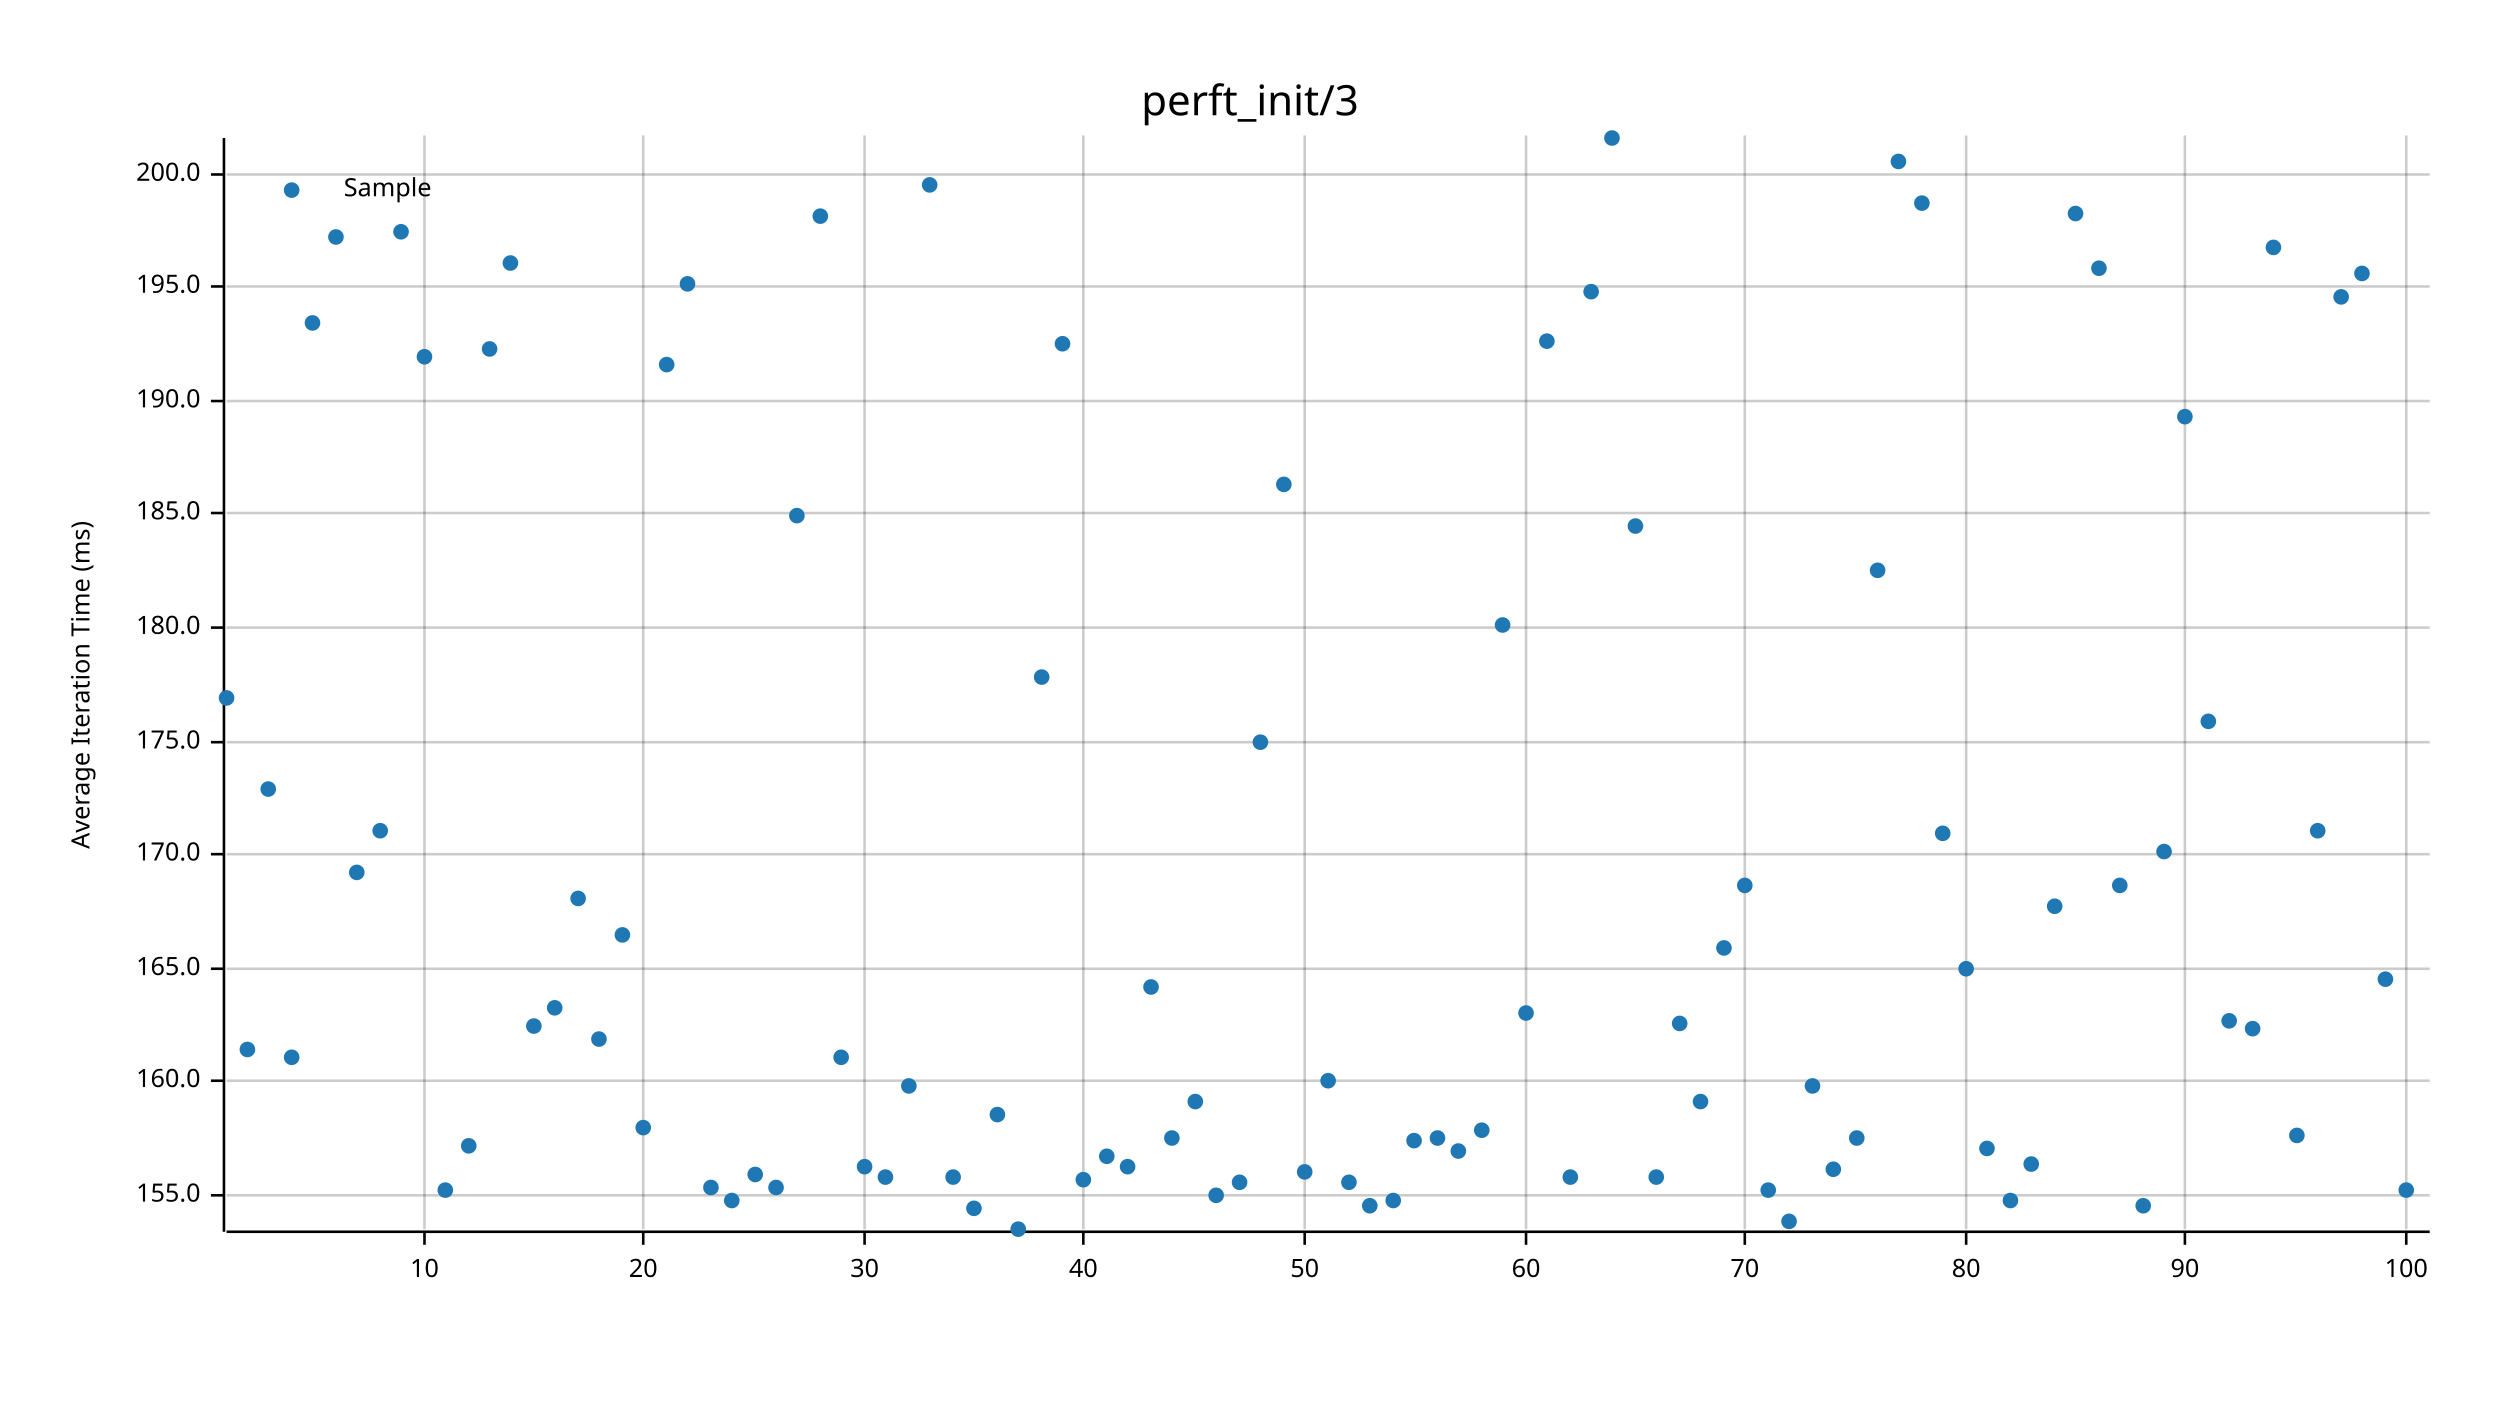
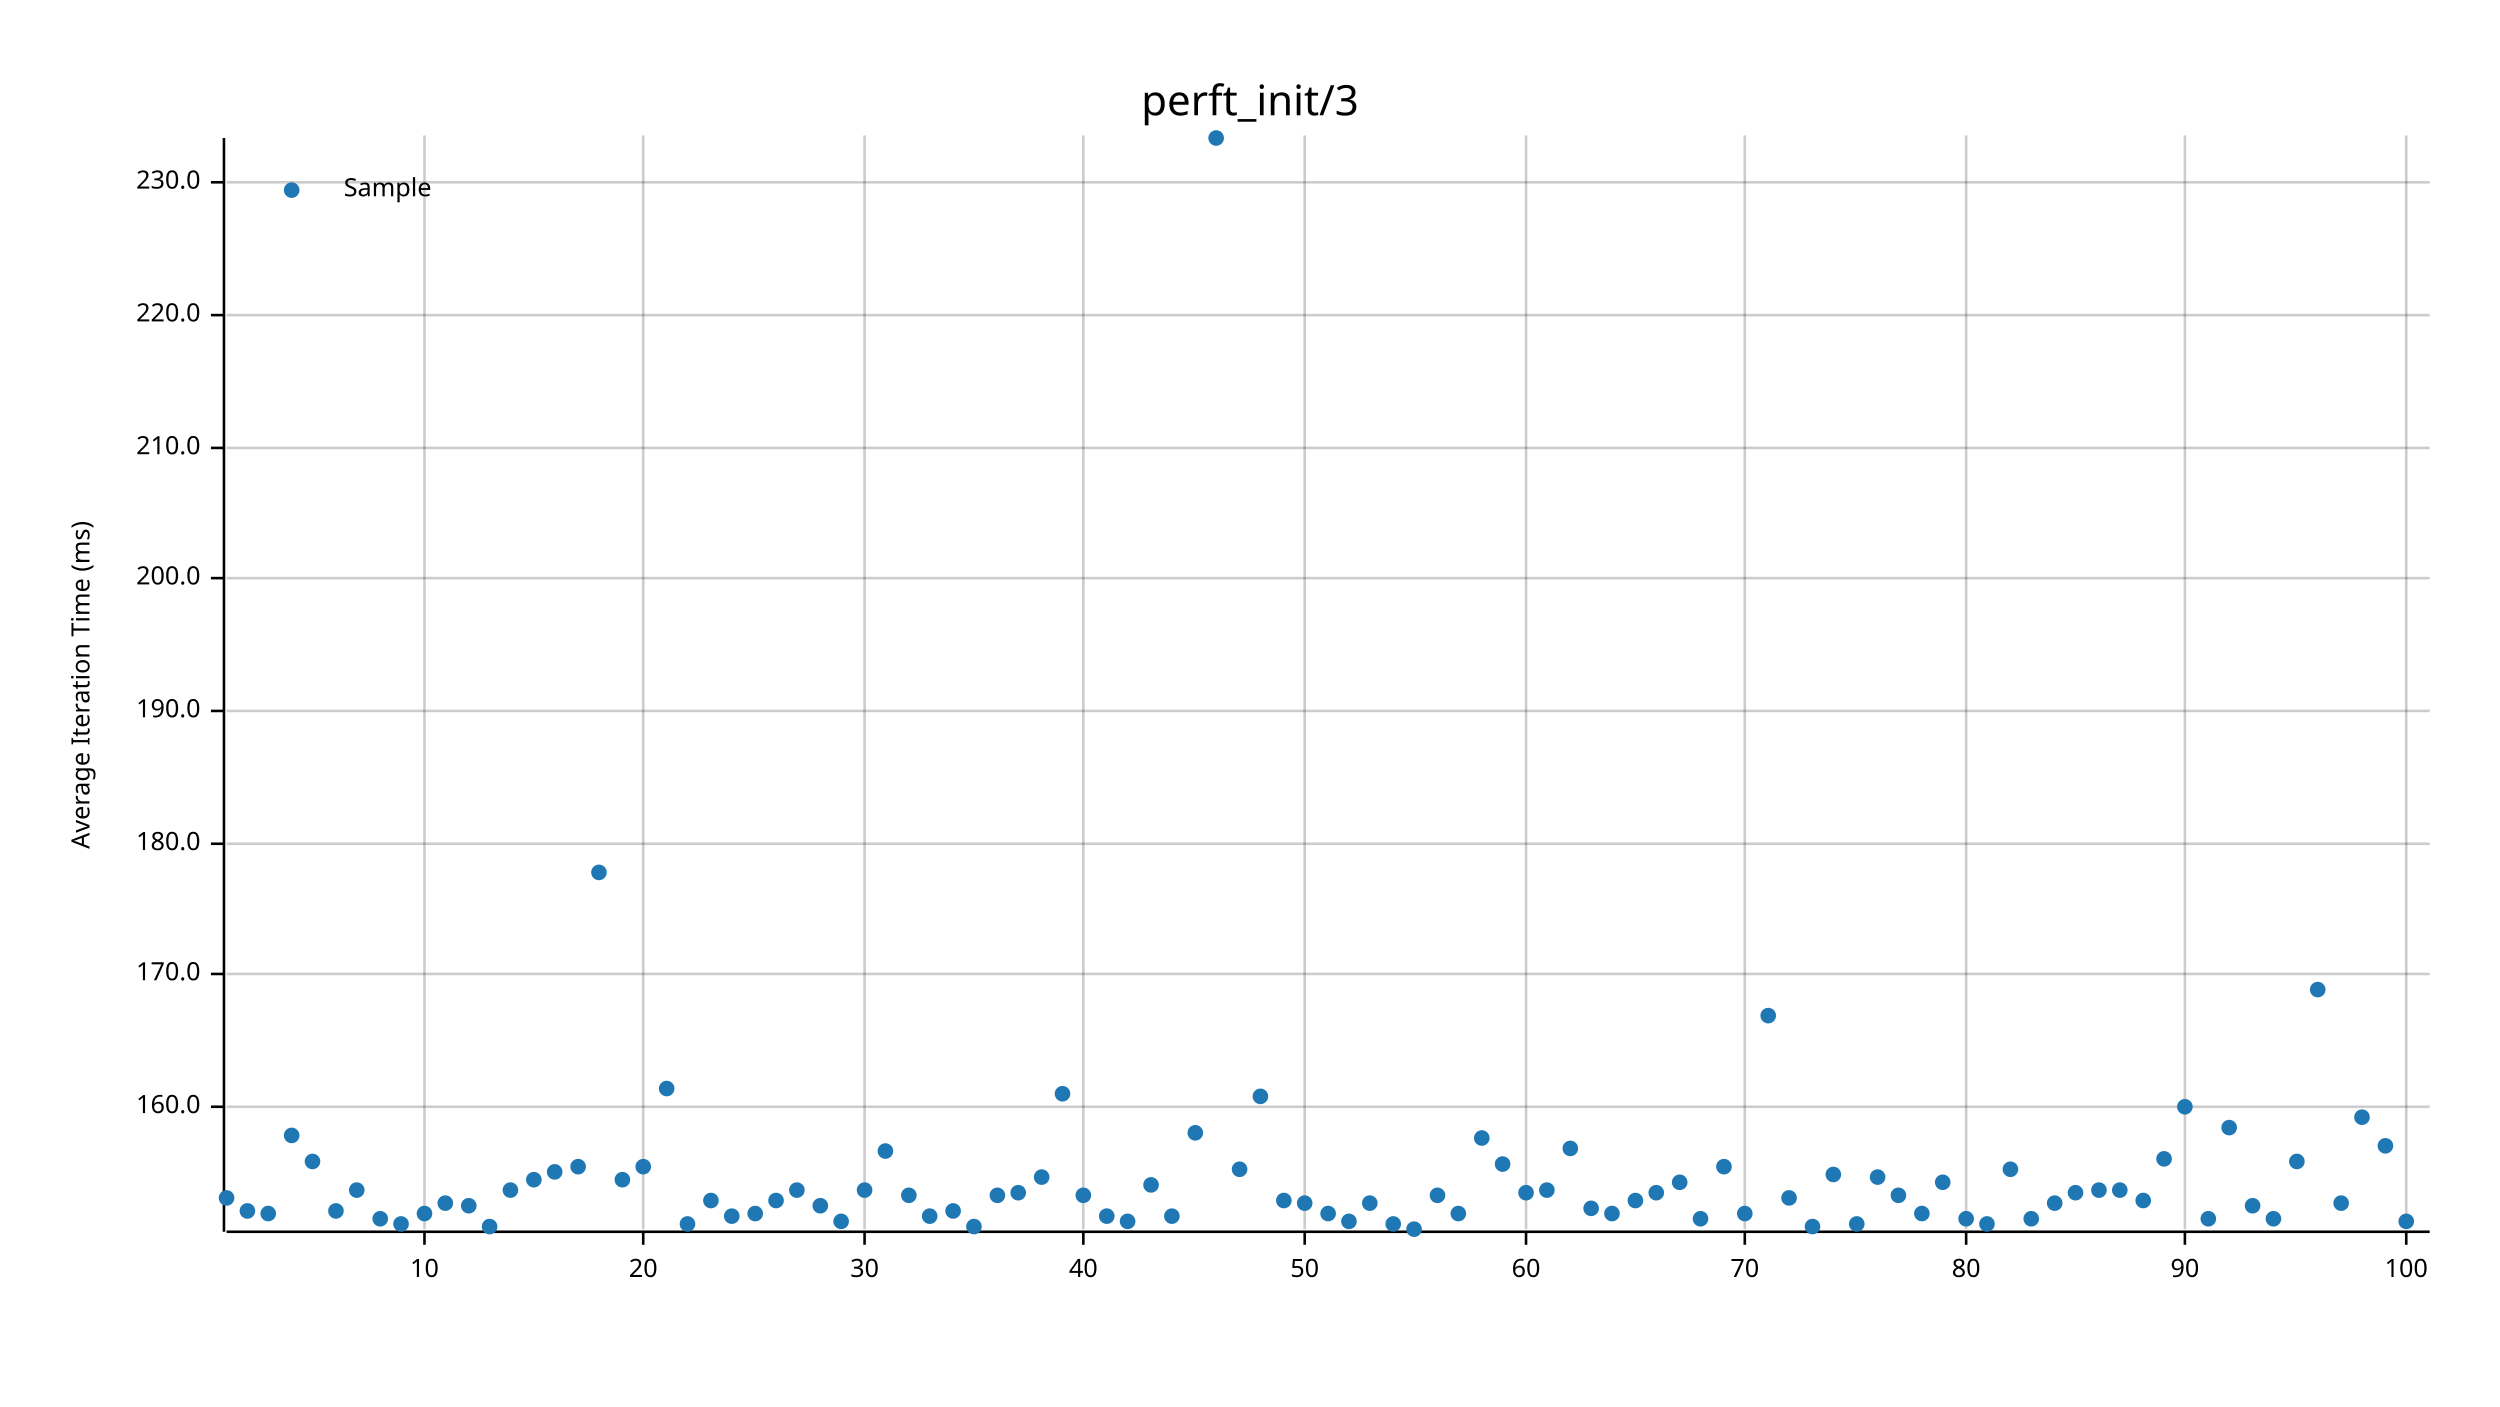
<svg xmlns="http://www.w3.org/2000/svg" width="960" height="540" viewBox="0 0 960 540">
  <text x="480" y="32" dy="0.76em" text-anchor="middle" font-family="sans-serif" font-size="16.129" opacity="1" fill="#000000">
perft_init/3
</text>
  <text x="27" y="263" dy="0.76em" text-anchor="middle" font-family="sans-serif" font-size="9.677" opacity="1" fill="#000000" transform="rotate(270, 27, 263)">
Average Iteration Time (ms)
</text>
  <line opacity="0.2" stroke="#000000" stroke-width="1" x1="163" y1="472" x2="163" y2="52" />
  <line opacity="0.2" stroke="#000000" stroke-width="1" x1="247" y1="472" x2="247" y2="52" />
  <line opacity="0.2" stroke="#000000" stroke-width="1" x1="332" y1="472" x2="332" y2="52" />
  <line opacity="0.2" stroke="#000000" stroke-width="1" x1="416" y1="472" x2="416" y2="52" />
  <line opacity="0.2" stroke="#000000" stroke-width="1" x1="501" y1="472" x2="501" y2="52" />
  <line opacity="0.2" stroke="#000000" stroke-width="1" x1="586" y1="472" x2="586" y2="52" />
  <line opacity="0.2" stroke="#000000" stroke-width="1" x1="670" y1="472" x2="670" y2="52" />
  <line opacity="0.2" stroke="#000000" stroke-width="1" x1="755" y1="472" x2="755" y2="52" />
  <line opacity="0.2" stroke="#000000" stroke-width="1" x1="839" y1="472" x2="839" y2="52" />
  <line opacity="0.2" stroke="#000000" stroke-width="1" x1="924" y1="472" x2="924" y2="52" />
-   <line opacity="0.2" stroke="#000000" stroke-width="1" x1="87" y1="459" x2="933" y2="459" />
-   <line opacity="0.2" stroke="#000000" stroke-width="1" x1="87" y1="415" x2="933" y2="415" />
-   <line opacity="0.2" stroke="#000000" stroke-width="1" x1="87" y1="372" x2="933" y2="372" />
-   <line opacity="0.2" stroke="#000000" stroke-width="1" x1="87" y1="328" x2="933" y2="328" />
-   <line opacity="0.2" stroke="#000000" stroke-width="1" x1="87" y1="285" x2="933" y2="285" />
-   <line opacity="0.2" stroke="#000000" stroke-width="1" x1="87" y1="241" x2="933" y2="241" />
-   <line opacity="0.2" stroke="#000000" stroke-width="1" x1="87" y1="197" x2="933" y2="197" />
-   <line opacity="0.2" stroke="#000000" stroke-width="1" x1="87" y1="154" x2="933" y2="154" />
-   <line opacity="0.2" stroke="#000000" stroke-width="1" x1="87" y1="110" x2="933" y2="110" />
-   <line opacity="0.2" stroke="#000000" stroke-width="1" x1="87" y1="67" x2="933" y2="67" />
+   <line opacity="0.2" stroke="#000000" stroke-width="1" x1="87" y1="425" x2="933" y2="425" />
+   <line opacity="0.2" stroke="#000000" stroke-width="1" x1="87" y1="374" x2="933" y2="374" />
+   <line opacity="0.2" stroke="#000000" stroke-width="1" x1="87" y1="324" x2="933" y2="324" />
+   <line opacity="0.2" stroke="#000000" stroke-width="1" x1="87" y1="273" x2="933" y2="273" />
+   <line opacity="0.2" stroke="#000000" stroke-width="1" x1="87" y1="222" x2="933" y2="222" />
+   <line opacity="0.2" stroke="#000000" stroke-width="1" x1="87" y1="172" x2="933" y2="172" />
+   <line opacity="0.2" stroke="#000000" stroke-width="1" x1="87" y1="121" x2="933" y2="121" />
+   <line opacity="0.2" stroke="#000000" stroke-width="1" x1="87" y1="70" x2="933" y2="70" />
  <polyline fill="none" opacity="1" stroke="#000000" stroke-width="1" points="86,53 86,473 " />
-   <text x="77" y="459" dy="0.5ex" text-anchor="end" font-family="sans-serif" font-size="9.677" opacity="1" fill="#000000">
- 155.0
- </text>
-   <polyline fill="none" opacity="1" stroke="#000000" stroke-width="1" points="81,459 86,459 " />
-   <text x="77" y="415" dy="0.5ex" text-anchor="end" font-family="sans-serif" font-size="9.677" opacity="1" fill="#000000">
+   <text x="77" y="425" dy="0.5ex" text-anchor="end" font-family="sans-serif" font-size="9.677" opacity="1" fill="#000000">
160.0
</text>
-   <polyline fill="none" opacity="1" stroke="#000000" stroke-width="1" points="81,415 86,415 " />
-   <text x="77" y="372" dy="0.5ex" text-anchor="end" font-family="sans-serif" font-size="9.677" opacity="1" fill="#000000">
- 165.0
- </text>
-   <polyline fill="none" opacity="1" stroke="#000000" stroke-width="1" points="81,372 86,372 " />
-   <text x="77" y="328" dy="0.5ex" text-anchor="end" font-family="sans-serif" font-size="9.677" opacity="1" fill="#000000">
+   <polyline fill="none" opacity="1" stroke="#000000" stroke-width="1" points="81,425 86,425 " />
+   <text x="77" y="374" dy="0.5ex" text-anchor="end" font-family="sans-serif" font-size="9.677" opacity="1" fill="#000000">
170.0
</text>
-   <polyline fill="none" opacity="1" stroke="#000000" stroke-width="1" points="81,328 86,328 " />
-   <text x="77" y="285" dy="0.5ex" text-anchor="end" font-family="sans-serif" font-size="9.677" opacity="1" fill="#000000">
- 175.0
- </text>
-   <polyline fill="none" opacity="1" stroke="#000000" stroke-width="1" points="81,285 86,285 " />
-   <text x="77" y="241" dy="0.5ex" text-anchor="end" font-family="sans-serif" font-size="9.677" opacity="1" fill="#000000">
+   <polyline fill="none" opacity="1" stroke="#000000" stroke-width="1" points="81,374 86,374 " />
+   <text x="77" y="324" dy="0.5ex" text-anchor="end" font-family="sans-serif" font-size="9.677" opacity="1" fill="#000000">
180.0
</text>
-   <polyline fill="none" opacity="1" stroke="#000000" stroke-width="1" points="81,241 86,241 " />
-   <text x="77" y="197" dy="0.5ex" text-anchor="end" font-family="sans-serif" font-size="9.677" opacity="1" fill="#000000">
- 185.0
- </text>
-   <polyline fill="none" opacity="1" stroke="#000000" stroke-width="1" points="81,197 86,197 " />
-   <text x="77" y="154" dy="0.5ex" text-anchor="end" font-family="sans-serif" font-size="9.677" opacity="1" fill="#000000">
+   <polyline fill="none" opacity="1" stroke="#000000" stroke-width="1" points="81,324 86,324 " />
+   <text x="77" y="273" dy="0.5ex" text-anchor="end" font-family="sans-serif" font-size="9.677" opacity="1" fill="#000000">
190.0
</text>
-   <polyline fill="none" opacity="1" stroke="#000000" stroke-width="1" points="81,154 86,154 " />
-   <text x="77" y="110" dy="0.5ex" text-anchor="end" font-family="sans-serif" font-size="9.677" opacity="1" fill="#000000">
- 195.0
- </text>
-   <polyline fill="none" opacity="1" stroke="#000000" stroke-width="1" points="81,110 86,110 " />
-   <text x="77" y="67" dy="0.5ex" text-anchor="end" font-family="sans-serif" font-size="9.677" opacity="1" fill="#000000">
+   <polyline fill="none" opacity="1" stroke="#000000" stroke-width="1" points="81,273 86,273 " />
+   <text x="77" y="222" dy="0.5ex" text-anchor="end" font-family="sans-serif" font-size="9.677" opacity="1" fill="#000000">
200.0
</text>
-   <polyline fill="none" opacity="1" stroke="#000000" stroke-width="1" points="81,67 86,67 " />
+   <polyline fill="none" opacity="1" stroke="#000000" stroke-width="1" points="81,222 86,222 " />
+   <text x="77" y="172" dy="0.5ex" text-anchor="end" font-family="sans-serif" font-size="9.677" opacity="1" fill="#000000">
+ 210.0
+ </text>
+   <polyline fill="none" opacity="1" stroke="#000000" stroke-width="1" points="81,172 86,172 " />
+   <text x="77" y="121" dy="0.5ex" text-anchor="end" font-family="sans-serif" font-size="9.677" opacity="1" fill="#000000">
+ 220.0
+ </text>
+   <polyline fill="none" opacity="1" stroke="#000000" stroke-width="1" points="81,121 86,121 " />
+   <text x="77" y="70" dy="0.5ex" text-anchor="end" font-family="sans-serif" font-size="9.677" opacity="1" fill="#000000">
+ 230.0
+ </text>
+   <polyline fill="none" opacity="1" stroke="#000000" stroke-width="1" points="81,70 86,70 " />
  <polyline fill="none" opacity="1" stroke="#000000" stroke-width="1" points="87,473 933,473 " />
  <text x="163" y="483" dy="0.76em" text-anchor="middle" font-family="sans-serif" font-size="9.677" opacity="1" fill="#000000">
10
</text>
  <polyline fill="none" opacity="1" stroke="#000000" stroke-width="1" points="163,473 163,478 " />
  <text x="247" y="483" dy="0.76em" text-anchor="middle" font-family="sans-serif" font-size="9.677" opacity="1" fill="#000000">
20
</text>
  <polyline fill="none" opacity="1" stroke="#000000" stroke-width="1" points="247,473 247,478 " />
  <text x="332" y="483" dy="0.76em" text-anchor="middle" font-family="sans-serif" font-size="9.677" opacity="1" fill="#000000">
30
</text>
  <polyline fill="none" opacity="1" stroke="#000000" stroke-width="1" points="332,473 332,478 " />
  <text x="416" y="483" dy="0.76em" text-anchor="middle" font-family="sans-serif" font-size="9.677" opacity="1" fill="#000000">
40
</text>
  <polyline fill="none" opacity="1" stroke="#000000" stroke-width="1" points="416,473 416,478 " />
  <text x="501" y="483" dy="0.76em" text-anchor="middle" font-family="sans-serif" font-size="9.677" opacity="1" fill="#000000">
50
</text>
  <polyline fill="none" opacity="1" stroke="#000000" stroke-width="1" points="501,473 501,478 " />
  <text x="586" y="483" dy="0.76em" text-anchor="middle" font-family="sans-serif" font-size="9.677" opacity="1" fill="#000000">
60
</text>
  <polyline fill="none" opacity="1" stroke="#000000" stroke-width="1" points="586,473 586,478 " />
  <text x="670" y="483" dy="0.76em" text-anchor="middle" font-family="sans-serif" font-size="9.677" opacity="1" fill="#000000">
70
</text>
  <polyline fill="none" opacity="1" stroke="#000000" stroke-width="1" points="670,473 670,478 " />
  <text x="755" y="483" dy="0.76em" text-anchor="middle" font-family="sans-serif" font-size="9.677" opacity="1" fill="#000000">
80
</text>
  <polyline fill="none" opacity="1" stroke="#000000" stroke-width="1" points="755,473 755,478 " />
  <text x="839" y="483" dy="0.76em" text-anchor="middle" font-family="sans-serif" font-size="9.677" opacity="1" fill="#000000">
90
</text>
  <polyline fill="none" opacity="1" stroke="#000000" stroke-width="1" points="839,473 839,478 " />
  <text x="924" y="483" dy="0.76em" text-anchor="middle" font-family="sans-serif" font-size="9.677" opacity="1" fill="#000000">
100
</text>
  <polyline fill="none" opacity="1" stroke="#000000" stroke-width="1" points="924,473 924,478 " />
-   <circle cx="87" cy="268" r="3" opacity="1" fill="#1F78B4" stroke="none" />
-   <circle cx="95" cy="403" r="3" opacity="1" fill="#1F78B4" stroke="none" />
-   <circle cx="103" cy="303" r="3" opacity="1" fill="#1F78B4" stroke="none" />
-   <circle cx="112" cy="406" r="3" opacity="1" fill="#1F78B4" stroke="none" />
-   <circle cx="120" cy="124" r="3" opacity="1" fill="#1F78B4" stroke="none" />
-   <circle cx="129" cy="91" r="3" opacity="1" fill="#1F78B4" stroke="none" />
-   <circle cx="137" cy="335" r="3" opacity="1" fill="#1F78B4" stroke="none" />
-   <circle cx="146" cy="319" r="3" opacity="1" fill="#1F78B4" stroke="none" />
-   <circle cx="154" cy="89" r="3" opacity="1" fill="#1F78B4" stroke="none" />
-   <circle cx="163" cy="137" r="3" opacity="1" fill="#1F78B4" stroke="none" />
-   <circle cx="171" cy="457" r="3" opacity="1" fill="#1F78B4" stroke="none" />
-   <circle cx="180" cy="440" r="3" opacity="1" fill="#1F78B4" stroke="none" />
-   <circle cx="188" cy="134" r="3" opacity="1" fill="#1F78B4" stroke="none" />
-   <circle cx="196" cy="101" r="3" opacity="1" fill="#1F78B4" stroke="none" />
-   <circle cx="205" cy="394" r="3" opacity="1" fill="#1F78B4" stroke="none" />
-   <circle cx="213" cy="387" r="3" opacity="1" fill="#1F78B4" stroke="none" />
-   <circle cx="222" cy="345" r="3" opacity="1" fill="#1F78B4" stroke="none" />
-   <circle cx="230" cy="399" r="3" opacity="1" fill="#1F78B4" stroke="none" />
-   <circle cx="239" cy="359" r="3" opacity="1" fill="#1F78B4" stroke="none" />
-   <circle cx="247" cy="433" r="3" opacity="1" fill="#1F78B4" stroke="none" />
-   <circle cx="256" cy="140" r="3" opacity="1" fill="#1F78B4" stroke="none" />
-   <circle cx="264" cy="109" r="3" opacity="1" fill="#1F78B4" stroke="none" />
-   <circle cx="273" cy="456" r="3" opacity="1" fill="#1F78B4" stroke="none" />
-   <circle cx="281" cy="461" r="3" opacity="1" fill="#1F78B4" stroke="none" />
-   <circle cx="290" cy="451" r="3" opacity="1" fill="#1F78B4" stroke="none" />
-   <circle cx="298" cy="456" r="3" opacity="1" fill="#1F78B4" stroke="none" />
-   <circle cx="306" cy="198" r="3" opacity="1" fill="#1F78B4" stroke="none" />
-   <circle cx="315" cy="83" r="3" opacity="1" fill="#1F78B4" stroke="none" />
-   <circle cx="323" cy="406" r="3" opacity="1" fill="#1F78B4" stroke="none" />
-   <circle cx="332" cy="448" r="3" opacity="1" fill="#1F78B4" stroke="none" />
-   <circle cx="340" cy="452" r="3" opacity="1" fill="#1F78B4" stroke="none" />
-   <circle cx="349" cy="417" r="3" opacity="1" fill="#1F78B4" stroke="none" />
-   <circle cx="357" cy="71" r="3" opacity="1" fill="#1F78B4" stroke="none" />
-   <circle cx="366" cy="452" r="3" opacity="1" fill="#1F78B4" stroke="none" />
-   <circle cx="374" cy="464" r="3" opacity="1" fill="#1F78B4" stroke="none" />
-   <circle cx="383" cy="428" r="3" opacity="1" fill="#1F78B4" stroke="none" />
-   <circle cx="391" cy="472" r="3" opacity="1" fill="#1F78B4" stroke="none" />
-   <circle cx="400" cy="260" r="3" opacity="1" fill="#1F78B4" stroke="none" />
-   <circle cx="408" cy="132" r="3" opacity="1" fill="#1F78B4" stroke="none" />
-   <circle cx="416" cy="453" r="3" opacity="1" fill="#1F78B4" stroke="none" />
-   <circle cx="425" cy="444" r="3" opacity="1" fill="#1F78B4" stroke="none" />
-   <circle cx="433" cy="448" r="3" opacity="1" fill="#1F78B4" stroke="none" />
-   <circle cx="442" cy="379" r="3" opacity="1" fill="#1F78B4" stroke="none" />
-   <circle cx="450" cy="437" r="3" opacity="1" fill="#1F78B4" stroke="none" />
-   <circle cx="459" cy="423" r="3" opacity="1" fill="#1F78B4" stroke="none" />
-   <circle cx="467" cy="459" r="3" opacity="1" fill="#1F78B4" stroke="none" />
-   <circle cx="476" cy="454" r="3" opacity="1" fill="#1F78B4" stroke="none" />
-   <circle cx="484" cy="285" r="3" opacity="1" fill="#1F78B4" stroke="none" />
-   <circle cx="493" cy="186" r="3" opacity="1" fill="#1F78B4" stroke="none" />
-   <circle cx="501" cy="450" r="3" opacity="1" fill="#1F78B4" stroke="none" />
-   <circle cx="510" cy="415" r="3" opacity="1" fill="#1F78B4" stroke="none" />
-   <circle cx="518" cy="454" r="3" opacity="1" fill="#1F78B4" stroke="none" />
-   <circle cx="526" cy="463" r="3" opacity="1" fill="#1F78B4" stroke="none" />
-   <circle cx="535" cy="461" r="3" opacity="1" fill="#1F78B4" stroke="none" />
-   <circle cx="543" cy="438" r="3" opacity="1" fill="#1F78B4" stroke="none" />
-   <circle cx="552" cy="437" r="3" opacity="1" fill="#1F78B4" stroke="none" />
-   <circle cx="560" cy="442" r="3" opacity="1" fill="#1F78B4" stroke="none" />
-   <circle cx="569" cy="434" r="3" opacity="1" fill="#1F78B4" stroke="none" />
-   <circle cx="577" cy="240" r="3" opacity="1" fill="#1F78B4" stroke="none" />
-   <circle cx="586" cy="389" r="3" opacity="1" fill="#1F78B4" stroke="none" />
-   <circle cx="594" cy="131" r="3" opacity="1" fill="#1F78B4" stroke="none" />
-   <circle cx="603" cy="452" r="3" opacity="1" fill="#1F78B4" stroke="none" />
-   <circle cx="611" cy="112" r="3" opacity="1" fill="#1F78B4" stroke="none" />
-   <circle cx="619" cy="53" r="3" opacity="1" fill="#1F78B4" stroke="none" />
-   <circle cx="628" cy="202" r="3" opacity="1" fill="#1F78B4" stroke="none" />
-   <circle cx="636" cy="452" r="3" opacity="1" fill="#1F78B4" stroke="none" />
-   <circle cx="645" cy="393" r="3" opacity="1" fill="#1F78B4" stroke="none" />
-   <circle cx="653" cy="423" r="3" opacity="1" fill="#1F78B4" stroke="none" />
-   <circle cx="662" cy="364" r="3" opacity="1" fill="#1F78B4" stroke="none" />
-   <circle cx="670" cy="340" r="3" opacity="1" fill="#1F78B4" stroke="none" />
-   <circle cx="679" cy="457" r="3" opacity="1" fill="#1F78B4" stroke="none" />
-   <circle cx="687" cy="469" r="3" opacity="1" fill="#1F78B4" stroke="none" />
-   <circle cx="696" cy="417" r="3" opacity="1" fill="#1F78B4" stroke="none" />
-   <circle cx="704" cy="449" r="3" opacity="1" fill="#1F78B4" stroke="none" />
-   <circle cx="713" cy="437" r="3" opacity="1" fill="#1F78B4" stroke="none" />
-   <circle cx="721" cy="219" r="3" opacity="1" fill="#1F78B4" stroke="none" />
-   <circle cx="729" cy="62" r="3" opacity="1" fill="#1F78B4" stroke="none" />
-   <circle cx="738" cy="78" r="3" opacity="1" fill="#1F78B4" stroke="none" />
-   <circle cx="746" cy="320" r="3" opacity="1" fill="#1F78B4" stroke="none" />
-   <circle cx="755" cy="372" r="3" opacity="1" fill="#1F78B4" stroke="none" />
-   <circle cx="763" cy="441" r="3" opacity="1" fill="#1F78B4" stroke="none" />
-   <circle cx="772" cy="461" r="3" opacity="1" fill="#1F78B4" stroke="none" />
-   <circle cx="780" cy="447" r="3" opacity="1" fill="#1F78B4" stroke="none" />
-   <circle cx="789" cy="348" r="3" opacity="1" fill="#1F78B4" stroke="none" />
-   <circle cx="797" cy="82" r="3" opacity="1" fill="#1F78B4" stroke="none" />
-   <circle cx="806" cy="103" r="3" opacity="1" fill="#1F78B4" stroke="none" />
-   <circle cx="814" cy="340" r="3" opacity="1" fill="#1F78B4" stroke="none" />
-   <circle cx="823" cy="463" r="3" opacity="1" fill="#1F78B4" stroke="none" />
-   <circle cx="831" cy="327" r="3" opacity="1" fill="#1F78B4" stroke="none" />
-   <circle cx="839" cy="160" r="3" opacity="1" fill="#1F78B4" stroke="none" />
-   <circle cx="848" cy="277" r="3" opacity="1" fill="#1F78B4" stroke="none" />
-   <circle cx="856" cy="392" r="3" opacity="1" fill="#1F78B4" stroke="none" />
-   <circle cx="865" cy="395" r="3" opacity="1" fill="#1F78B4" stroke="none" />
-   <circle cx="873" cy="95" r="3" opacity="1" fill="#1F78B4" stroke="none" />
-   <circle cx="882" cy="436" r="3" opacity="1" fill="#1F78B4" stroke="none" />
-   <circle cx="890" cy="319" r="3" opacity="1" fill="#1F78B4" stroke="none" />
-   <circle cx="899" cy="114" r="3" opacity="1" fill="#1F78B4" stroke="none" />
-   <circle cx="907" cy="105" r="3" opacity="1" fill="#1F78B4" stroke="none" />
-   <circle cx="916" cy="376" r="3" opacity="1" fill="#1F78B4" stroke="none" />
-   <circle cx="924" cy="457" r="3" opacity="1" fill="#1F78B4" stroke="none" />
+   <circle cx="87" cy="460" r="3" opacity="1" fill="#1F78B4" stroke="none" />
+   <circle cx="95" cy="465" r="3" opacity="1" fill="#1F78B4" stroke="none" />
+   <circle cx="103" cy="466" r="3" opacity="1" fill="#1F78B4" stroke="none" />
+   <circle cx="112" cy="436" r="3" opacity="1" fill="#1F78B4" stroke="none" />
+   <circle cx="120" cy="446" r="3" opacity="1" fill="#1F78B4" stroke="none" />
+   <circle cx="129" cy="465" r="3" opacity="1" fill="#1F78B4" stroke="none" />
+   <circle cx="137" cy="457" r="3" opacity="1" fill="#1F78B4" stroke="none" />
+   <circle cx="146" cy="468" r="3" opacity="1" fill="#1F78B4" stroke="none" />
+   <circle cx="154" cy="470" r="3" opacity="1" fill="#1F78B4" stroke="none" />
+   <circle cx="163" cy="466" r="3" opacity="1" fill="#1F78B4" stroke="none" />
+   <circle cx="171" cy="462" r="3" opacity="1" fill="#1F78B4" stroke="none" />
+   <circle cx="180" cy="463" r="3" opacity="1" fill="#1F78B4" stroke="none" />
+   <circle cx="188" cy="471" r="3" opacity="1" fill="#1F78B4" stroke="none" />
+   <circle cx="196" cy="457" r="3" opacity="1" fill="#1F78B4" stroke="none" />
+   <circle cx="205" cy="453" r="3" opacity="1" fill="#1F78B4" stroke="none" />
+   <circle cx="213" cy="450" r="3" opacity="1" fill="#1F78B4" stroke="none" />
+   <circle cx="222" cy="448" r="3" opacity="1" fill="#1F78B4" stroke="none" />
+   <circle cx="230" cy="335" r="3" opacity="1" fill="#1F78B4" stroke="none" />
+   <circle cx="239" cy="453" r="3" opacity="1" fill="#1F78B4" stroke="none" />
+   <circle cx="247" cy="448" r="3" opacity="1" fill="#1F78B4" stroke="none" />
+   <circle cx="256" cy="418" r="3" opacity="1" fill="#1F78B4" stroke="none" />
+   <circle cx="264" cy="470" r="3" opacity="1" fill="#1F78B4" stroke="none" />
+   <circle cx="273" cy="461" r="3" opacity="1" fill="#1F78B4" stroke="none" />
+   <circle cx="281" cy="467" r="3" opacity="1" fill="#1F78B4" stroke="none" />
+   <circle cx="290" cy="466" r="3" opacity="1" fill="#1F78B4" stroke="none" />
+   <circle cx="298" cy="461" r="3" opacity="1" fill="#1F78B4" stroke="none" />
+   <circle cx="306" cy="457" r="3" opacity="1" fill="#1F78B4" stroke="none" />
+   <circle cx="315" cy="463" r="3" opacity="1" fill="#1F78B4" stroke="none" />
+   <circle cx="323" cy="469" r="3" opacity="1" fill="#1F78B4" stroke="none" />
+   <circle cx="332" cy="457" r="3" opacity="1" fill="#1F78B4" stroke="none" />
+   <circle cx="340" cy="442" r="3" opacity="1" fill="#1F78B4" stroke="none" />
+   <circle cx="349" cy="459" r="3" opacity="1" fill="#1F78B4" stroke="none" />
+   <circle cx="357" cy="467" r="3" opacity="1" fill="#1F78B4" stroke="none" />
+   <circle cx="366" cy="465" r="3" opacity="1" fill="#1F78B4" stroke="none" />
+   <circle cx="374" cy="471" r="3" opacity="1" fill="#1F78B4" stroke="none" />
+   <circle cx="383" cy="459" r="3" opacity="1" fill="#1F78B4" stroke="none" />
+   <circle cx="391" cy="458" r="3" opacity="1" fill="#1F78B4" stroke="none" />
+   <circle cx="400" cy="452" r="3" opacity="1" fill="#1F78B4" stroke="none" />
+   <circle cx="408" cy="420" r="3" opacity="1" fill="#1F78B4" stroke="none" />
+   <circle cx="416" cy="459" r="3" opacity="1" fill="#1F78B4" stroke="none" />
+   <circle cx="425" cy="467" r="3" opacity="1" fill="#1F78B4" stroke="none" />
+   <circle cx="433" cy="469" r="3" opacity="1" fill="#1F78B4" stroke="none" />
+   <circle cx="442" cy="455" r="3" opacity="1" fill="#1F78B4" stroke="none" />
+   <circle cx="450" cy="467" r="3" opacity="1" fill="#1F78B4" stroke="none" />
+   <circle cx="459" cy="435" r="3" opacity="1" fill="#1F78B4" stroke="none" />
+   <circle cx="467" cy="53" r="3" opacity="1" fill="#1F78B4" stroke="none" />
+   <circle cx="476" cy="449" r="3" opacity="1" fill="#1F78B4" stroke="none" />
+   <circle cx="484" cy="421" r="3" opacity="1" fill="#1F78B4" stroke="none" />
+   <circle cx="493" cy="461" r="3" opacity="1" fill="#1F78B4" stroke="none" />
+   <circle cx="501" cy="462" r="3" opacity="1" fill="#1F78B4" stroke="none" />
+   <circle cx="510" cy="466" r="3" opacity="1" fill="#1F78B4" stroke="none" />
+   <circle cx="518" cy="469" r="3" opacity="1" fill="#1F78B4" stroke="none" />
+   <circle cx="526" cy="462" r="3" opacity="1" fill="#1F78B4" stroke="none" />
+   <circle cx="535" cy="470" r="3" opacity="1" fill="#1F78B4" stroke="none" />
+   <circle cx="543" cy="472" r="3" opacity="1" fill="#1F78B4" stroke="none" />
+   <circle cx="552" cy="459" r="3" opacity="1" fill="#1F78B4" stroke="none" />
+   <circle cx="560" cy="466" r="3" opacity="1" fill="#1F78B4" stroke="none" />
+   <circle cx="569" cy="437" r="3" opacity="1" fill="#1F78B4" stroke="none" />
+   <circle cx="577" cy="447" r="3" opacity="1" fill="#1F78B4" stroke="none" />
+   <circle cx="586" cy="458" r="3" opacity="1" fill="#1F78B4" stroke="none" />
+   <circle cx="594" cy="457" r="3" opacity="1" fill="#1F78B4" stroke="none" />
+   <circle cx="603" cy="441" r="3" opacity="1" fill="#1F78B4" stroke="none" />
+   <circle cx="611" cy="464" r="3" opacity="1" fill="#1F78B4" stroke="none" />
+   <circle cx="619" cy="466" r="3" opacity="1" fill="#1F78B4" stroke="none" />
+   <circle cx="628" cy="461" r="3" opacity="1" fill="#1F78B4" stroke="none" />
+   <circle cx="636" cy="458" r="3" opacity="1" fill="#1F78B4" stroke="none" />
+   <circle cx="645" cy="454" r="3" opacity="1" fill="#1F78B4" stroke="none" />
+   <circle cx="653" cy="468" r="3" opacity="1" fill="#1F78B4" stroke="none" />
+   <circle cx="662" cy="448" r="3" opacity="1" fill="#1F78B4" stroke="none" />
+   <circle cx="670" cy="466" r="3" opacity="1" fill="#1F78B4" stroke="none" />
+   <circle cx="679" cy="390" r="3" opacity="1" fill="#1F78B4" stroke="none" />
+   <circle cx="687" cy="460" r="3" opacity="1" fill="#1F78B4" stroke="none" />
+   <circle cx="696" cy="471" r="3" opacity="1" fill="#1F78B4" stroke="none" />
+   <circle cx="704" cy="451" r="3" opacity="1" fill="#1F78B4" stroke="none" />
+   <circle cx="713" cy="470" r="3" opacity="1" fill="#1F78B4" stroke="none" />
+   <circle cx="721" cy="452" r="3" opacity="1" fill="#1F78B4" stroke="none" />
+   <circle cx="729" cy="459" r="3" opacity="1" fill="#1F78B4" stroke="none" />
+   <circle cx="738" cy="466" r="3" opacity="1" fill="#1F78B4" stroke="none" />
+   <circle cx="746" cy="454" r="3" opacity="1" fill="#1F78B4" stroke="none" />
+   <circle cx="755" cy="468" r="3" opacity="1" fill="#1F78B4" stroke="none" />
+   <circle cx="763" cy="470" r="3" opacity="1" fill="#1F78B4" stroke="none" />
+   <circle cx="772" cy="449" r="3" opacity="1" fill="#1F78B4" stroke="none" />
+   <circle cx="780" cy="468" r="3" opacity="1" fill="#1F78B4" stroke="none" />
+   <circle cx="789" cy="462" r="3" opacity="1" fill="#1F78B4" stroke="none" />
+   <circle cx="797" cy="458" r="3" opacity="1" fill="#1F78B4" stroke="none" />
+   <circle cx="806" cy="457" r="3" opacity="1" fill="#1F78B4" stroke="none" />
+   <circle cx="814" cy="457" r="3" opacity="1" fill="#1F78B4" stroke="none" />
+   <circle cx="823" cy="461" r="3" opacity="1" fill="#1F78B4" stroke="none" />
+   <circle cx="831" cy="445" r="3" opacity="1" fill="#1F78B4" stroke="none" />
+   <circle cx="839" cy="425" r="3" opacity="1" fill="#1F78B4" stroke="none" />
+   <circle cx="848" cy="468" r="3" opacity="1" fill="#1F78B4" stroke="none" />
+   <circle cx="856" cy="433" r="3" opacity="1" fill="#1F78B4" stroke="none" />
+   <circle cx="865" cy="463" r="3" opacity="1" fill="#1F78B4" stroke="none" />
+   <circle cx="873" cy="468" r="3" opacity="1" fill="#1F78B4" stroke="none" />
+   <circle cx="882" cy="446" r="3" opacity="1" fill="#1F78B4" stroke="none" />
+   <circle cx="890" cy="380" r="3" opacity="1" fill="#1F78B4" stroke="none" />
+   <circle cx="899" cy="462" r="3" opacity="1" fill="#1F78B4" stroke="none" />
+   <circle cx="907" cy="429" r="3" opacity="1" fill="#1F78B4" stroke="none" />
+   <circle cx="916" cy="440" r="3" opacity="1" fill="#1F78B4" stroke="none" />
+   <circle cx="924" cy="469" r="3" opacity="1" fill="#1F78B4" stroke="none" />
  <text x="132" y="68" dy="0.76em" text-anchor="start" font-family="sans-serif" font-size="9.677" opacity="1" fill="#000000">
Sample
</text>
  <circle cx="112" cy="73" r="3" opacity="1" fill="#1F78B4" stroke="none" />
</svg>
